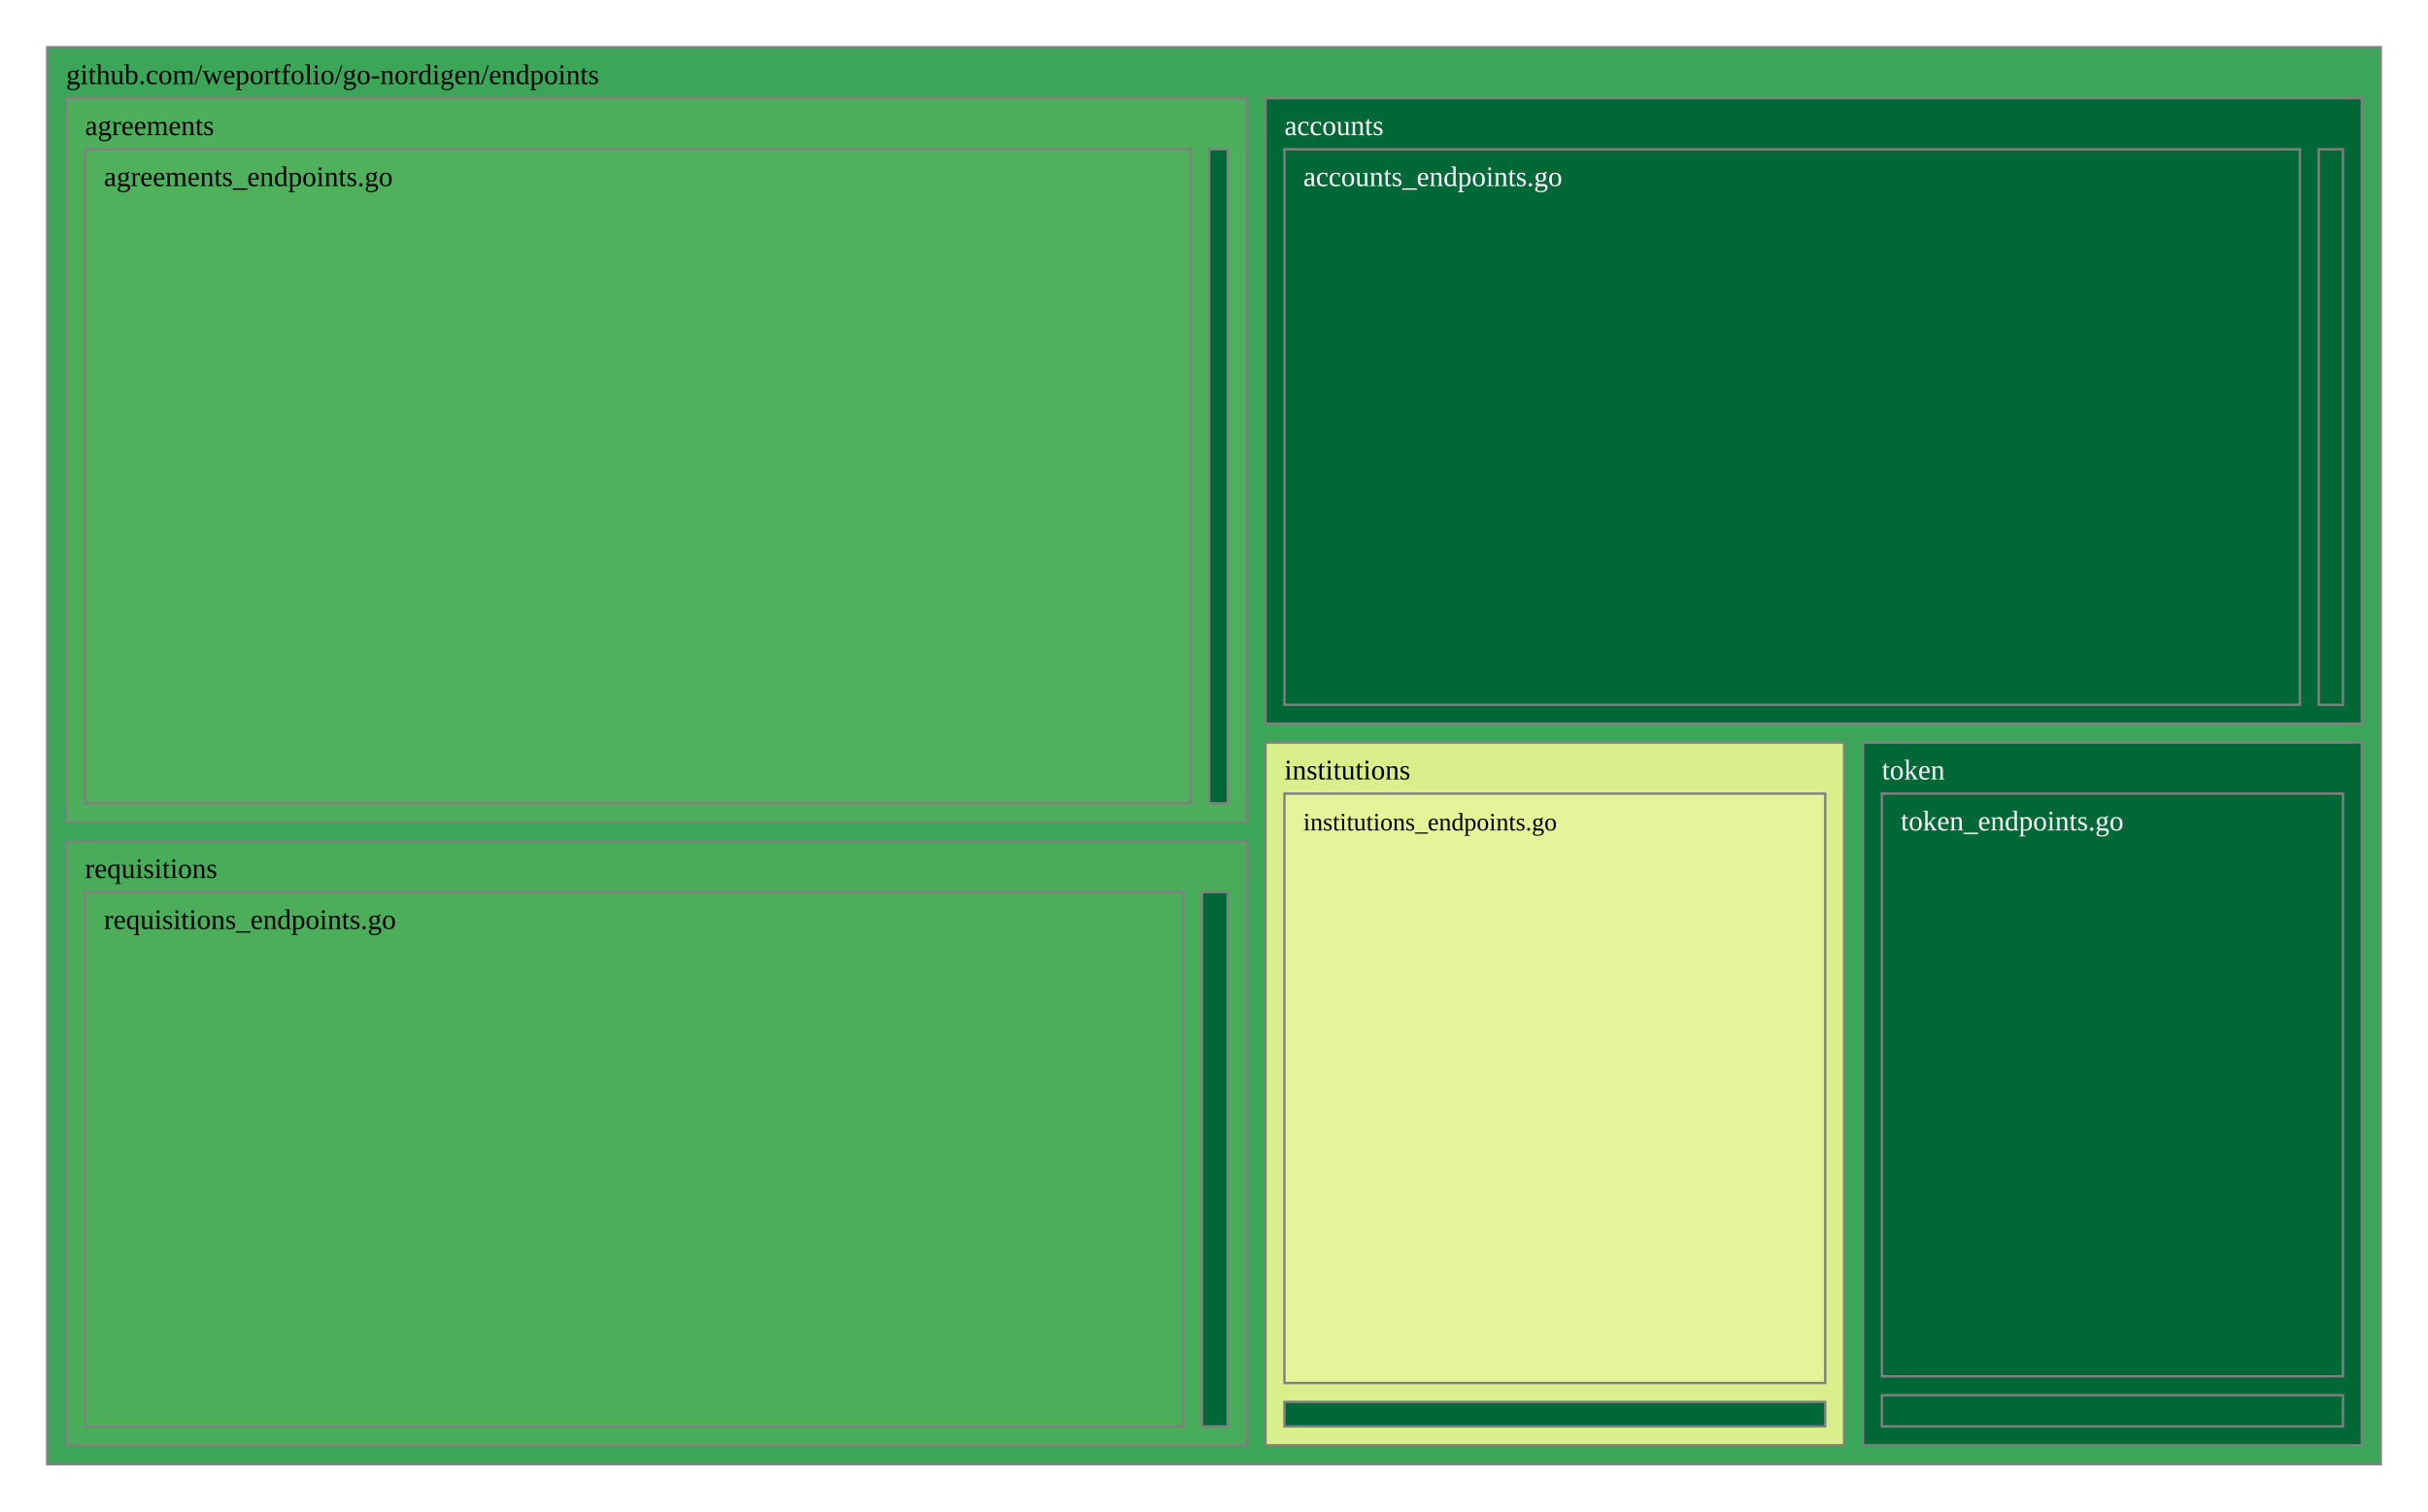
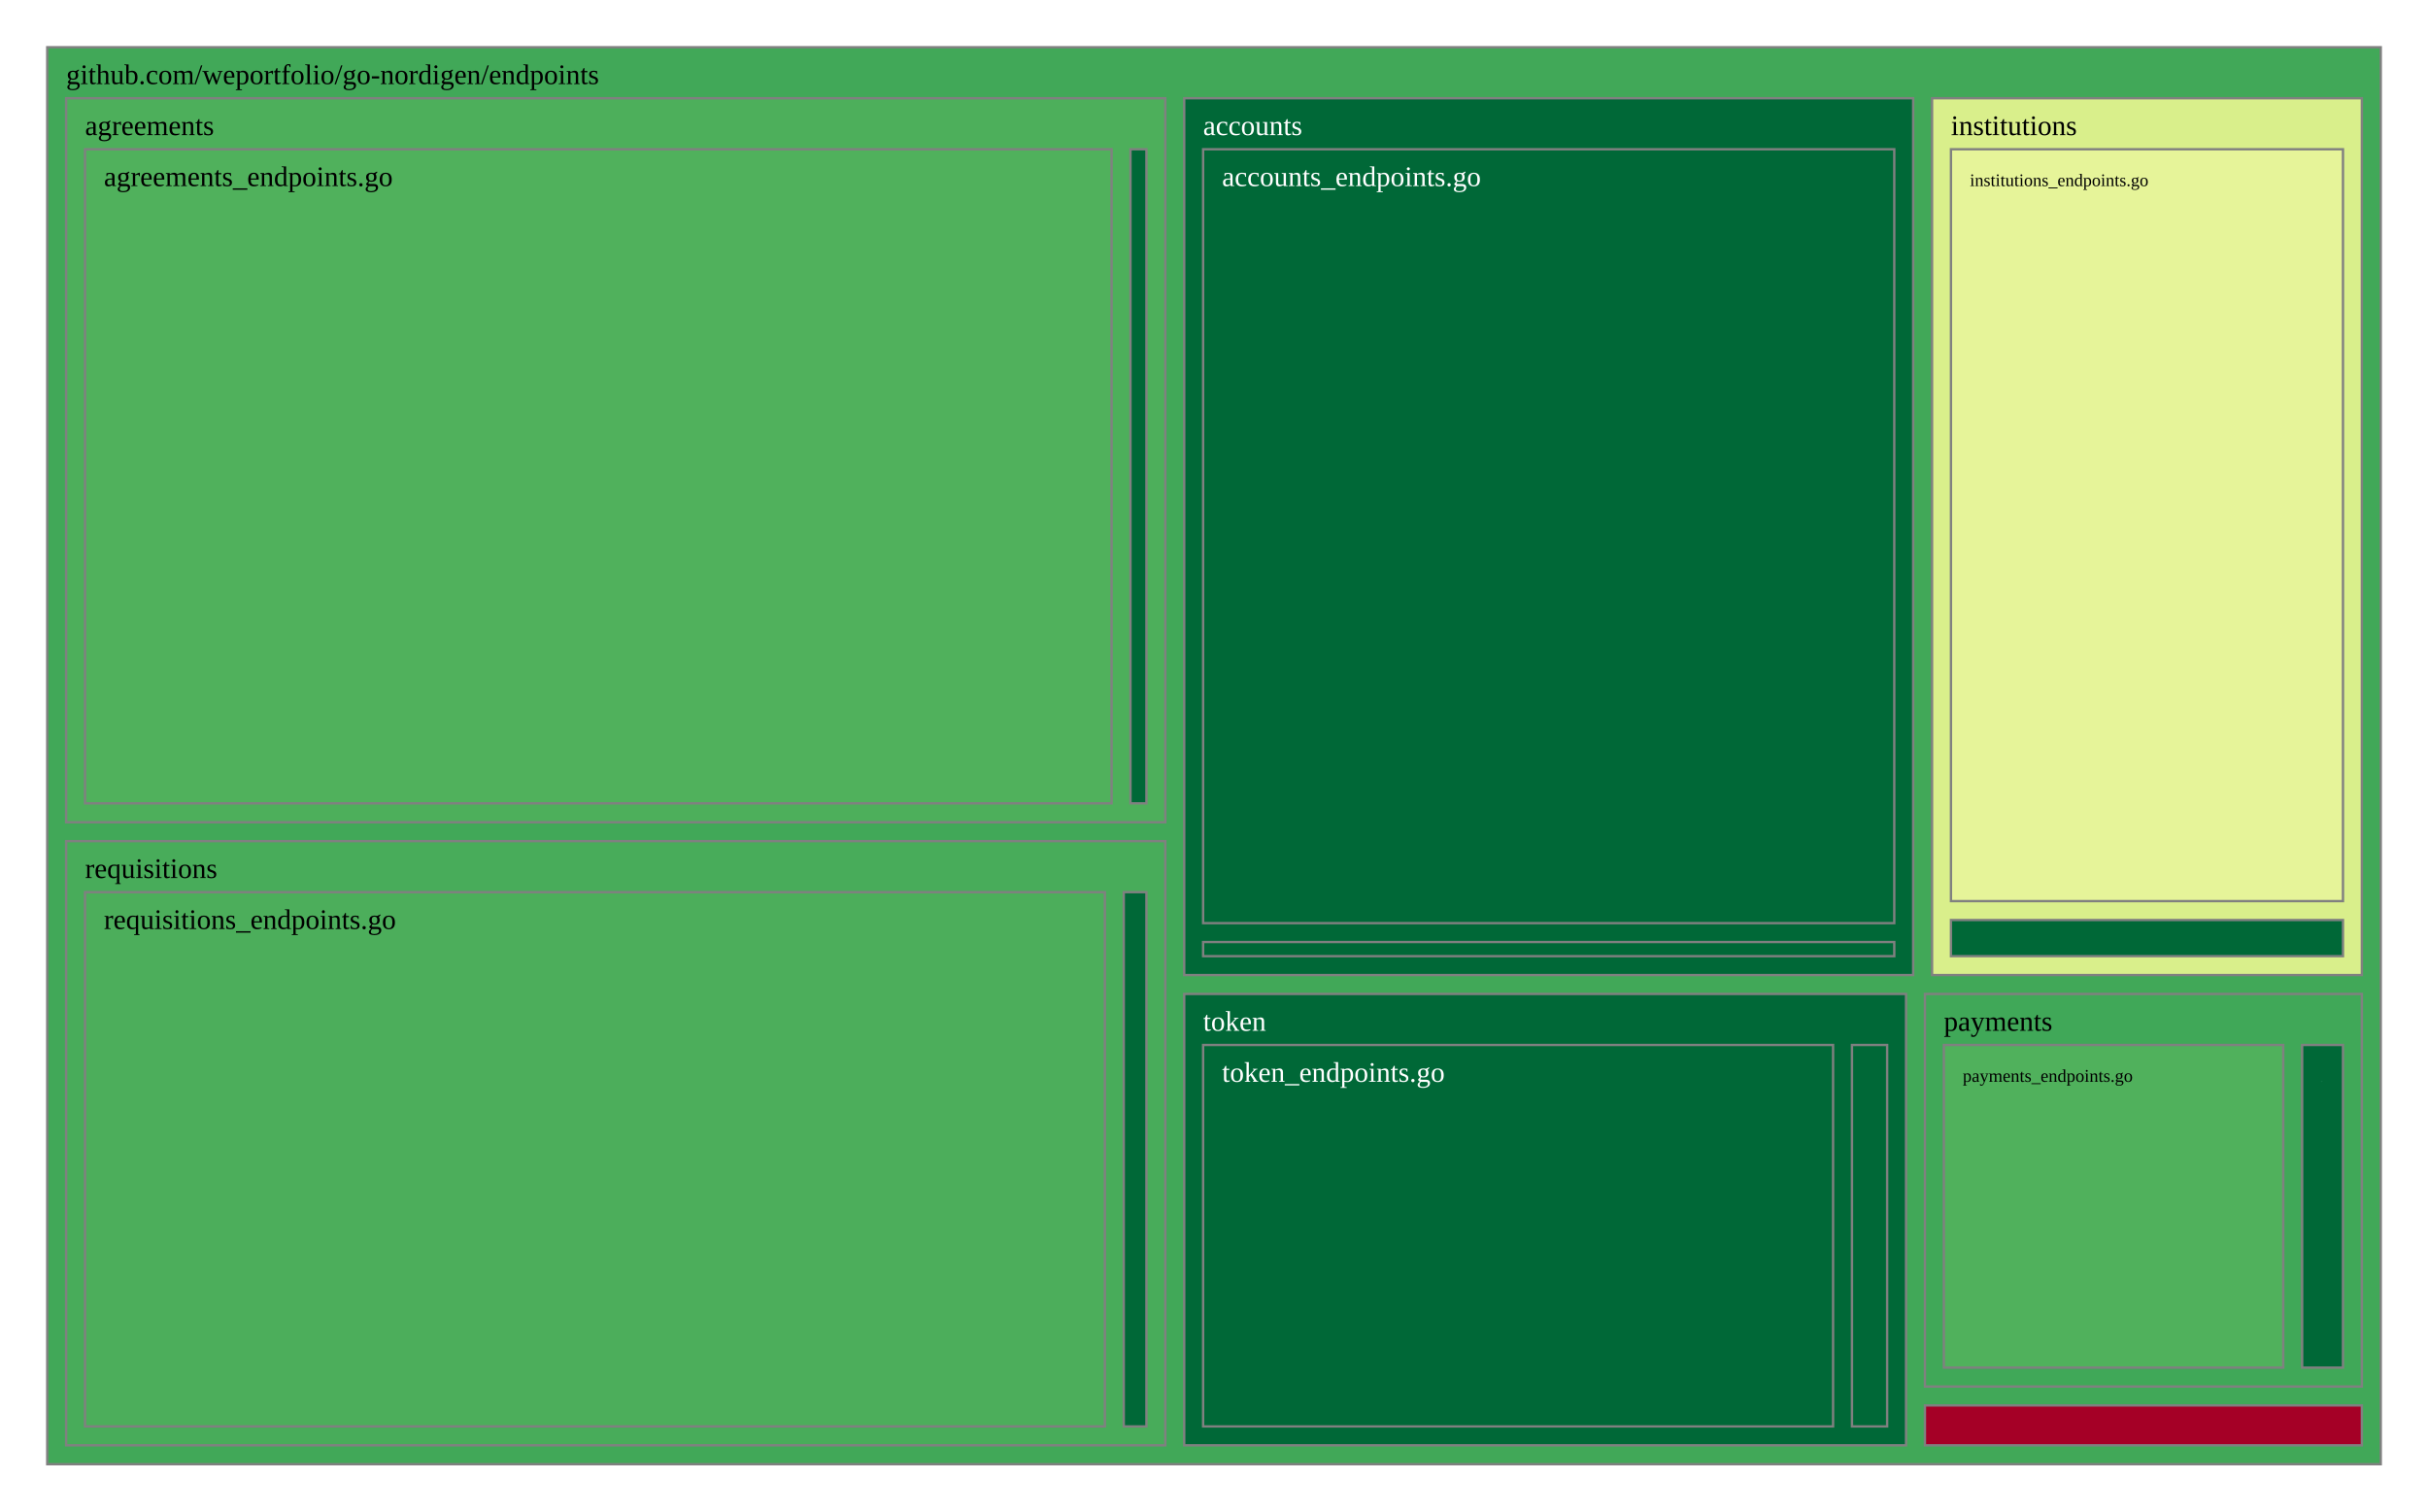
<svg xmlns="http://www.w3.org/2000/svg" viewBox="0 0 1028 640" style="background: white none repeat scroll 0% 0%;">
  <g>
-     <rect x="20" y="20" width="988" height="600" style="fill: rgba(59, 166, 87, 65535);opacity:1;fill-opacity:1;stroke:rgba(128,128,128,65535);stroke-width:1px;stroke-opacity:1;" />
+     <rect x="20" y="20" width="988" height="600" style="fill: rgba(65, 168, 88, 65535);opacity:1;fill-opacity:1;stroke:rgba(128,128,128,65535);stroke-width:1px;stroke-opacity:1;" />
    <text data-notex="1" text-anchor="start" transform="translate(28,35.6) scale(1)" style="font-family: Open Sans, verdana, arial, sans-serif !important; font-size: 12px; fill: rgb(0, 0, 0, 65535); fill-opacity: 1; white-space: pre;" data-math="N">github.com/weportfolio/go-nordigen/endpoints</text>
  </g>
  <g>
-     <rect x="535.818" y="41.6" width="464.182" height="264.83" style="fill: rgba(0, 104, 55, 65535);opacity:1;fill-opacity:1;stroke:rgba(128,128,128,65535);stroke-width:1px;stroke-opacity:1;" />
-     <text data-notex="1" text-anchor="start" transform="translate(543.8182,57.2) scale(1)" style="font-family: Open Sans, verdana, arial, sans-serif !important; font-size: 12px; fill: rgb(255, 255, 255, 65535); fill-opacity: 1; white-space: pre;" data-math="N">accounts</text>
+     <rect x="501.39" y="41.6" width="308.631" height="371.279" style="fill: rgba(0, 104, 55, 65535);opacity:1;fill-opacity:1;stroke:rgba(128,128,128,65535);stroke-width:1px;stroke-opacity:1;" />
+     <text data-notex="1" text-anchor="start" transform="translate(509.3898,57.2) scale(1)" style="font-family: Open Sans, verdana, arial, sans-serif !important; font-size: 12px; fill: rgb(255, 255, 255, 65535); fill-opacity: 1; white-space: pre;" data-math="N">accounts</text>
  </g>
  <g>
-     <rect x="28" y="41.6" width="499.818" height="306.568" style="fill: rgba(77, 175, 91, 65535);opacity:1;fill-opacity:1;stroke:rgba(128,128,128,65535);stroke-width:1px;stroke-opacity:1;" />
+     <rect x="28" y="41.6" width="465.39" height="306.568" style="fill: rgba(77, 175, 91, 65535);opacity:1;fill-opacity:1;stroke:rgba(128,128,128,65535);stroke-width:1px;stroke-opacity:1;" />
    <text data-notex="1" text-anchor="start" transform="translate(36,57.2) scale(1)" style="font-family: Open Sans, verdana, arial, sans-serif !important; font-size: 12px; fill: rgb(0, 0, 0, 65535); fill-opacity: 1; white-space: pre;" data-math="N">agreements</text>
  </g>
  <g>
-     <rect x="535.818" y="314.43" width="244.955" height="297.57" style="fill: rgba(217, 239, 139, 65535);opacity:1;fill-opacity:1;stroke:rgba(128,128,128,65535);stroke-width:1px;stroke-opacity:1;" />
-     <text data-notex="1" text-anchor="start" transform="translate(543.8182,330.0302) scale(1)" style="font-family: Open Sans, verdana, arial, sans-serif !important; font-size: 12px; fill: rgb(0, 0, 0, 65535); fill-opacity: 1; white-space: pre;" data-math="N">institutions</text>
+     <rect x="818.021" y="41.6" width="181.979" height="371.279" style="fill: rgba(217, 239, 139, 65535);opacity:1;fill-opacity:1;stroke:rgba(128,128,128,65535);stroke-width:1px;stroke-opacity:1;" />
+     <text data-notex="1" text-anchor="start" transform="translate(826.0212,57.2) scale(1)" style="font-family: Open Sans, verdana, arial, sans-serif !important; font-size: 12px; fill: rgb(0, 0, 0, 65535); fill-opacity: 1; white-space: pre;" data-math="N">institutions</text>
  </g>
  <g>
-     <rect x="28" y="356.168" width="499.818" height="255.832" style="fill: rgba(72, 172, 90, 65535);opacity:1;fill-opacity:1;stroke:rgba(128,128,128,65535);stroke-width:1px;stroke-opacity:1;" />
+     <rect x="815.006" y="420.879" width="184.994" height="166.231" style="fill: rgba(64, 168, 88, 65535);opacity:1;fill-opacity:1;stroke:rgba(128,128,128,65535);stroke-width:1px;stroke-opacity:1;" />
+     <text data-notex="1" text-anchor="start" transform="translate(823.0056,436.4787) scale(1)" style="font-family: Open Sans, verdana, arial, sans-serif !important; font-size: 12px; fill: rgb(0, 0, 0, 65535); fill-opacity: 1; white-space: pre;" data-math="N">payments</text>
+   </g>
+   <g>
+     <rect x="815.006" y="595.11" width="184.994" height="16.89" style="fill: rgba(165, 0, 38, 65535);opacity:1;fill-opacity:1;stroke:rgba(128,128,128,65535);stroke-width:1px;stroke-opacity:1;" />
+   </g>
+   <g>
+     <rect x="28" y="356.168" width="465.39" height="255.832" style="fill: rgba(72, 172, 90, 65535);opacity:1;fill-opacity:1;stroke:rgba(128,128,128,65535);stroke-width:1px;stroke-opacity:1;" />
    <text data-notex="1" text-anchor="start" transform="translate(36,371.7684) scale(1)" style="font-family: Open Sans, verdana, arial, sans-serif !important; font-size: 12px; fill: rgb(0, 0, 0, 65535); fill-opacity: 1; white-space: pre;" data-math="N">requisitions</text>
  </g>
  <g>
-     <rect x="788.773" y="314.43" width="211.227" height="297.57" style="fill: rgba(0, 104, 55, 65535);opacity:1;fill-opacity:1;stroke:rgba(128,128,128,65535);stroke-width:1px;stroke-opacity:1;" />
-     <text data-notex="1" text-anchor="start" transform="translate(796.7727,330.0302) scale(1)" style="font-family: Open Sans, verdana, arial, sans-serif !important; font-size: 12px; fill: rgb(255, 255, 255, 65535); fill-opacity: 1; white-space: pre;" data-math="N">token</text>
+     <rect x="501.39" y="420.879" width="305.616" height="191.121" style="fill: rgba(0, 104, 55, 65535);opacity:1;fill-opacity:1;stroke:rgba(128,128,128,65535);stroke-width:1px;stroke-opacity:1;" />
+     <text data-notex="1" text-anchor="start" transform="translate(509.3898,436.4787) scale(1)" style="font-family: Open Sans, verdana, arial, sans-serif !important; font-size: 12px; fill: rgb(255, 255, 255, 65535); fill-opacity: 1; white-space: pre;" data-math="N">token</text>
  </g>
  <g>
-     <rect x="543.818" y="63.2" width="429.935" height="235.23" style="fill: rgba(0, 104, 55, 65535);opacity:1;fill-opacity:1;stroke:rgba(128,128,128,65535);stroke-width:1px;stroke-opacity:1;" />
-     <text data-notex="1" text-anchor="start" transform="translate(551.8182,78.8) scale(1)" style="font-family: Open Sans, verdana, arial, sans-serif !important; font-size: 12px; fill: rgb(255, 255, 255, 65535); fill-opacity: 1; white-space: pre;" data-math="N">accounts_endpoints.go</text>
+     <rect x="509.39" y="63.2" width="292.631" height="327.692" style="fill: rgba(0, 104, 55, 65535);opacity:1;fill-opacity:1;stroke:rgba(128,128,128,65535);stroke-width:1px;stroke-opacity:1;" />
+     <text data-notex="1" text-anchor="start" transform="translate(517.3898,78.8) scale(1)" style="font-family: Open Sans, verdana, arial, sans-serif !important; font-size: 12px; fill: rgb(255, 255, 255, 65535); fill-opacity: 1; white-space: pre;" data-math="N">accounts_endpoints.go</text>
  </g>
  <g>
-     <rect x="981.753" y="63.2" width="10.247" height="235.23" style="fill: rgba(0, 104, 55, 65535);opacity:1;fill-opacity:1;stroke:rgba(128,128,128,65535);stroke-width:1px;stroke-opacity:1;" />
+     <rect x="509.39" y="398.892" width="292.631" height="5.987" style="fill: rgba(0, 104, 55, 65535);opacity:1;fill-opacity:1;stroke:rgba(128,128,128,65535);stroke-width:1px;stroke-opacity:1;" />
  </g>
  <g>
-     <rect x="36" y="63.2" width="467.953" height="276.968" style="fill: rgba(80, 177, 92, 65535);opacity:1;fill-opacity:1;stroke:rgba(128,128,128,65535);stroke-width:1px;stroke-opacity:1;" />
+     <rect x="36" y="63.2" width="434.635" height="276.968" style="fill: rgba(80, 177, 92, 65535);opacity:1;fill-opacity:1;stroke:rgba(128,128,128,65535);stroke-width:1px;stroke-opacity:1;" />
    <text data-notex="1" text-anchor="start" transform="translate(44,78.8) scale(1)" style="font-family: Open Sans, verdana, arial, sans-serif !important; font-size: 12px; fill: rgb(0, 0, 0, 65535); fill-opacity: 1; white-space: pre;" data-math="N">agreements_endpoints.go</text>
  </g>
  <g>
-     <rect x="511.953" y="63.2" width="7.865" height="276.968" style="fill: rgba(0, 104, 55, 65535);opacity:1;fill-opacity:1;stroke:rgba(128,128,128,65535);stroke-width:1px;stroke-opacity:1;" />
+     <rect x="478.635" y="63.2" width="6.755" height="276.968" style="fill: rgba(0, 104, 55, 65535);opacity:1;fill-opacity:1;stroke:rgba(128,128,128,65535);stroke-width:1px;stroke-opacity:1;" />
  </g>
  <g>
-     <rect x="543.818" y="593.602" width="228.955" height="10.398" style="fill: rgba(0, 104, 55, 65535);opacity:1;fill-opacity:1;stroke:rgba(128,128,128,65535);stroke-width:1px;stroke-opacity:1;" />
+     <rect x="826.021" y="389.567" width="165.979" height="15.312" style="fill: rgba(0, 104, 55, 65535);opacity:1;fill-opacity:1;stroke:rgba(128,128,128,65535);stroke-width:1px;stroke-opacity:1;" />
  </g>
  <g>
-     <rect x="543.818" y="336.03" width="228.955" height="249.572" style="fill: rgba(230, 244, 153, 65535);opacity:1;fill-opacity:1;stroke:rgba(128,128,128,65535);stroke-width:1px;stroke-opacity:1;" />
-     <text data-notex="1" text-anchor="start" transform="translate(551.8182,351.6302) scale(0.887311)" style="font-family: Open Sans, verdana, arial, sans-serif !important; font-size: 12px; fill: rgb(0, 0, 0, 65535); fill-opacity: 1; white-space: pre;" data-math="N">institutions_endpoints.go</text>
+     <rect x="826.021" y="63.2" width="165.979" height="318.367" style="fill: rgba(230, 244, 153, 65535);opacity:1;fill-opacity:1;stroke:rgba(128,128,128,65535);stroke-width:1px;stroke-opacity:1;" />
+     <text data-notex="1" text-anchor="start" transform="translate(834.0212,78.8) scale(0.624912)" style="font-family: Open Sans, verdana, arial, sans-serif !important; font-size: 12px; fill: rgb(0, 0, 0, 65535); fill-opacity: 1; white-space: pre;" data-math="N">institutions_endpoints.go</text>
  </g>
  <g>
-     <rect x="508.902" y="377.768" width="10.916" height="226.232" style="fill: rgba(0, 104, 55, 65535);opacity:1;fill-opacity:1;stroke:rgba(128,128,128,65535);stroke-width:1px;stroke-opacity:1;" />
+     <rect x="974.715" y="442.479" width="17.285" height="136.631" style="fill: rgba(0, 104, 55, 65535);opacity:1;fill-opacity:1;stroke:rgba(128,128,128,65535);stroke-width:1px;stroke-opacity:1;" />
+     <text data-notex="1" text-anchor="start" transform="translate(982.7151,458.0787) scale(0.014872)" style="font-family: Open Sans, verdana, arial, sans-serif !important; font-size: 12px; fill: rgb(255, 255, 255, 65535); fill-opacity: 1; white-space: pre;" data-math="N">client.go</text>
  </g>
  <g>
-     <rect x="36" y="377.768" width="464.902" height="226.232" style="fill: rgba(76, 174, 91, 65535);opacity:1;fill-opacity:1;stroke:rgba(128,128,128,65535);stroke-width:1px;stroke-opacity:1;" />
+     <rect x="823.006" y="442.479" width="143.709" height="136.631" style="fill: rgba(80, 177, 92, 65535);opacity:1;fill-opacity:1;stroke:rgba(128,128,128,65535);stroke-width:1px;stroke-opacity:1;" />
+     <text data-notex="1" text-anchor="start" transform="translate(831.0056,458.0787) scale(0.633479)" style="font-family: Open Sans, verdana, arial, sans-serif !important; font-size: 12px; fill: rgb(0, 0, 0, 65535); fill-opacity: 1; white-space: pre;" data-math="N">payments_endpoints.go</text>
+   </g>
+   <g>
+     <rect x="475.798" y="377.768" width="9.592" height="226.232" style="fill: rgba(0, 104, 55, 65535);opacity:1;fill-opacity:1;stroke:rgba(128,128,128,65535);stroke-width:1px;stroke-opacity:1;" />
+   </g>
+   <g>
+     <rect x="36" y="377.768" width="431.798" height="226.232" style="fill: rgba(76, 174, 91, 65535);opacity:1;fill-opacity:1;stroke:rgba(128,128,128,65535);stroke-width:1px;stroke-opacity:1;" />
    <text data-notex="1" text-anchor="start" transform="translate(44,393.3684) scale(1)" style="font-family: Open Sans, verdana, arial, sans-serif !important; font-size: 12px; fill: rgb(0, 0, 0, 65535); fill-opacity: 1; white-space: pre;" data-math="N">requisitions_endpoints.go</text>
  </g>
  <g>
-     <rect x="796.773" y="590.772" width="195.227" height="13.228" style="fill: rgba(0, 104, 55, 65535);opacity:1;fill-opacity:1;stroke:rgba(128,128,128,65535);stroke-width:1px;stroke-opacity:1;" />
+     <rect x="784.112" y="442.479" width="14.894" height="161.521" style="fill: rgba(0, 104, 55, 65535);opacity:1;fill-opacity:1;stroke:rgba(128,128,128,65535);stroke-width:1px;stroke-opacity:1;" />
  </g>
  <g>
-     <rect x="796.773" y="336.03" width="195.227" height="246.741" style="fill: rgba(0, 104, 55, 65535);opacity:1;fill-opacity:1;stroke:rgba(128,128,128,65535);stroke-width:1px;stroke-opacity:1;" />
-     <text data-notex="1" text-anchor="start" transform="translate(804.7727,351.6302) scale(1)" style="font-family: Open Sans, verdana, arial, sans-serif !important; font-size: 12px; fill: rgb(255, 255, 255, 65535); fill-opacity: 1; white-space: pre;" data-math="N">token_endpoints.go</text>
+     <rect x="509.39" y="442.479" width="266.722" height="161.521" style="fill: rgba(0, 104, 55, 65535);opacity:1;fill-opacity:1;stroke:rgba(128,128,128,65535);stroke-width:1px;stroke-opacity:1;" />
+     <text data-notex="1" text-anchor="start" transform="translate(517.3898,458.0787) scale(1)" style="font-family: Open Sans, verdana, arial, sans-serif !important; font-size: 12px; fill: rgb(255, 255, 255, 65535); fill-opacity: 1; white-space: pre;" data-math="N">token_endpoints.go</text>
  </g>
</svg>
